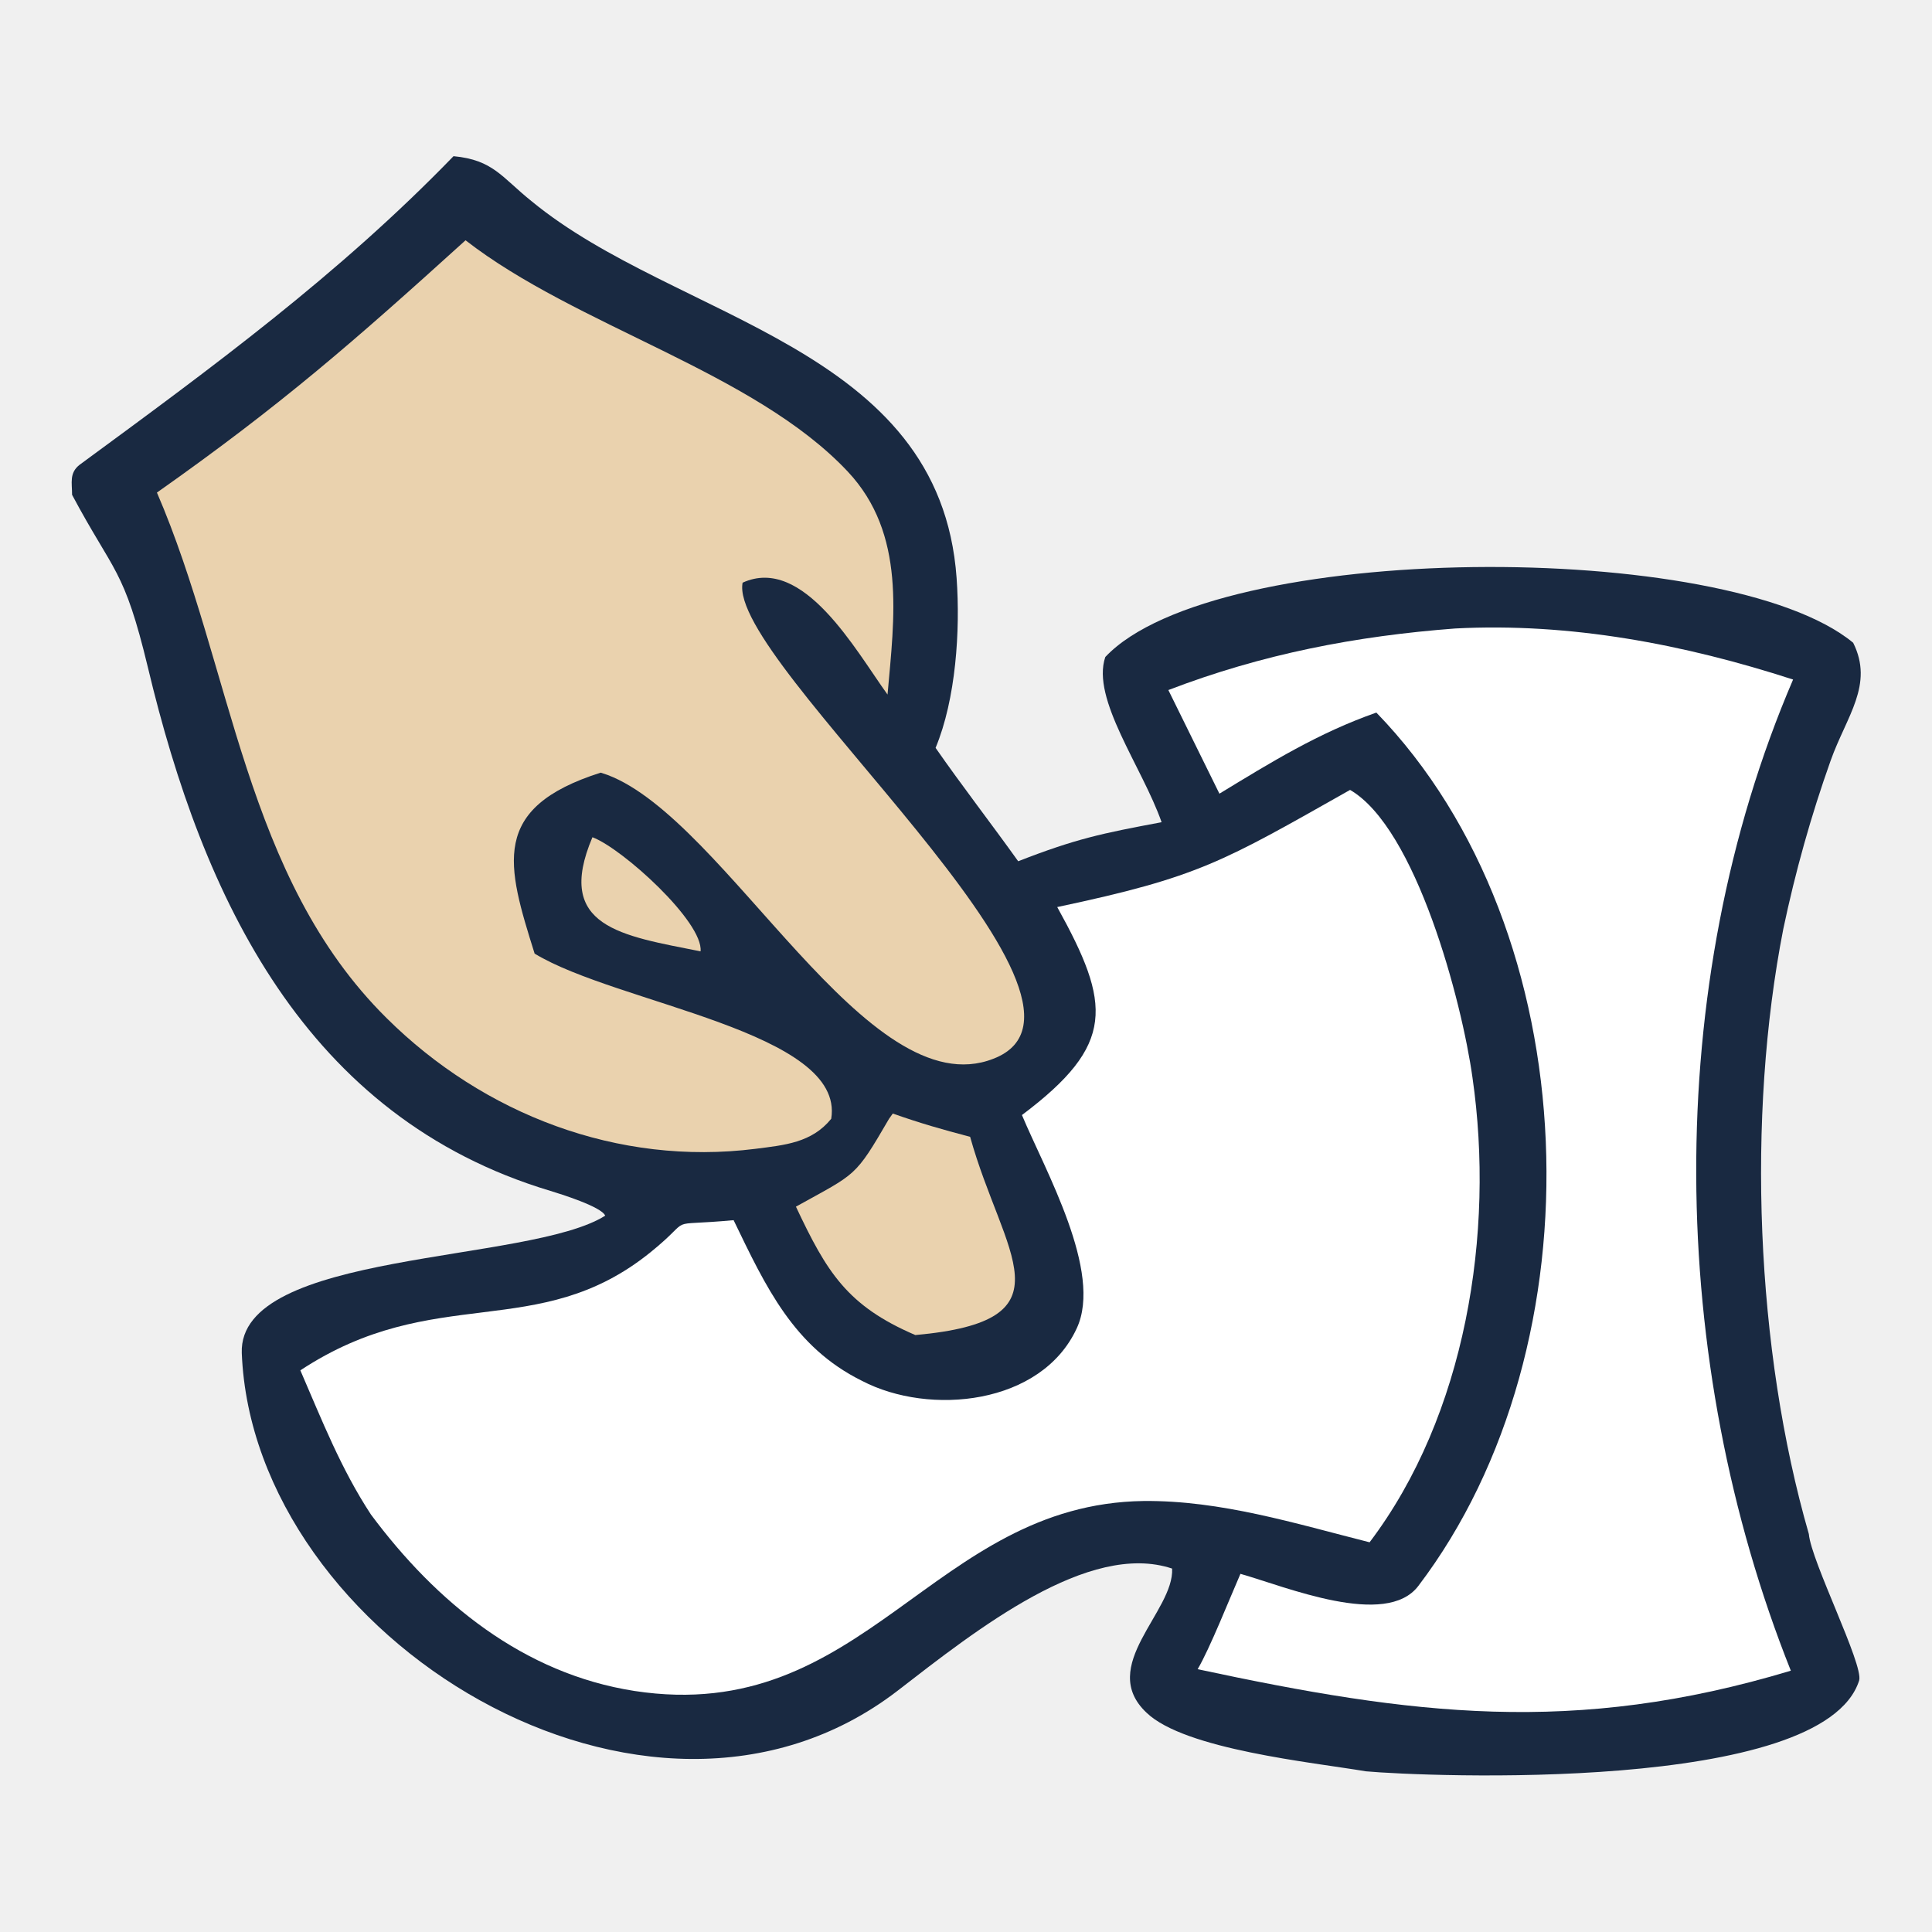
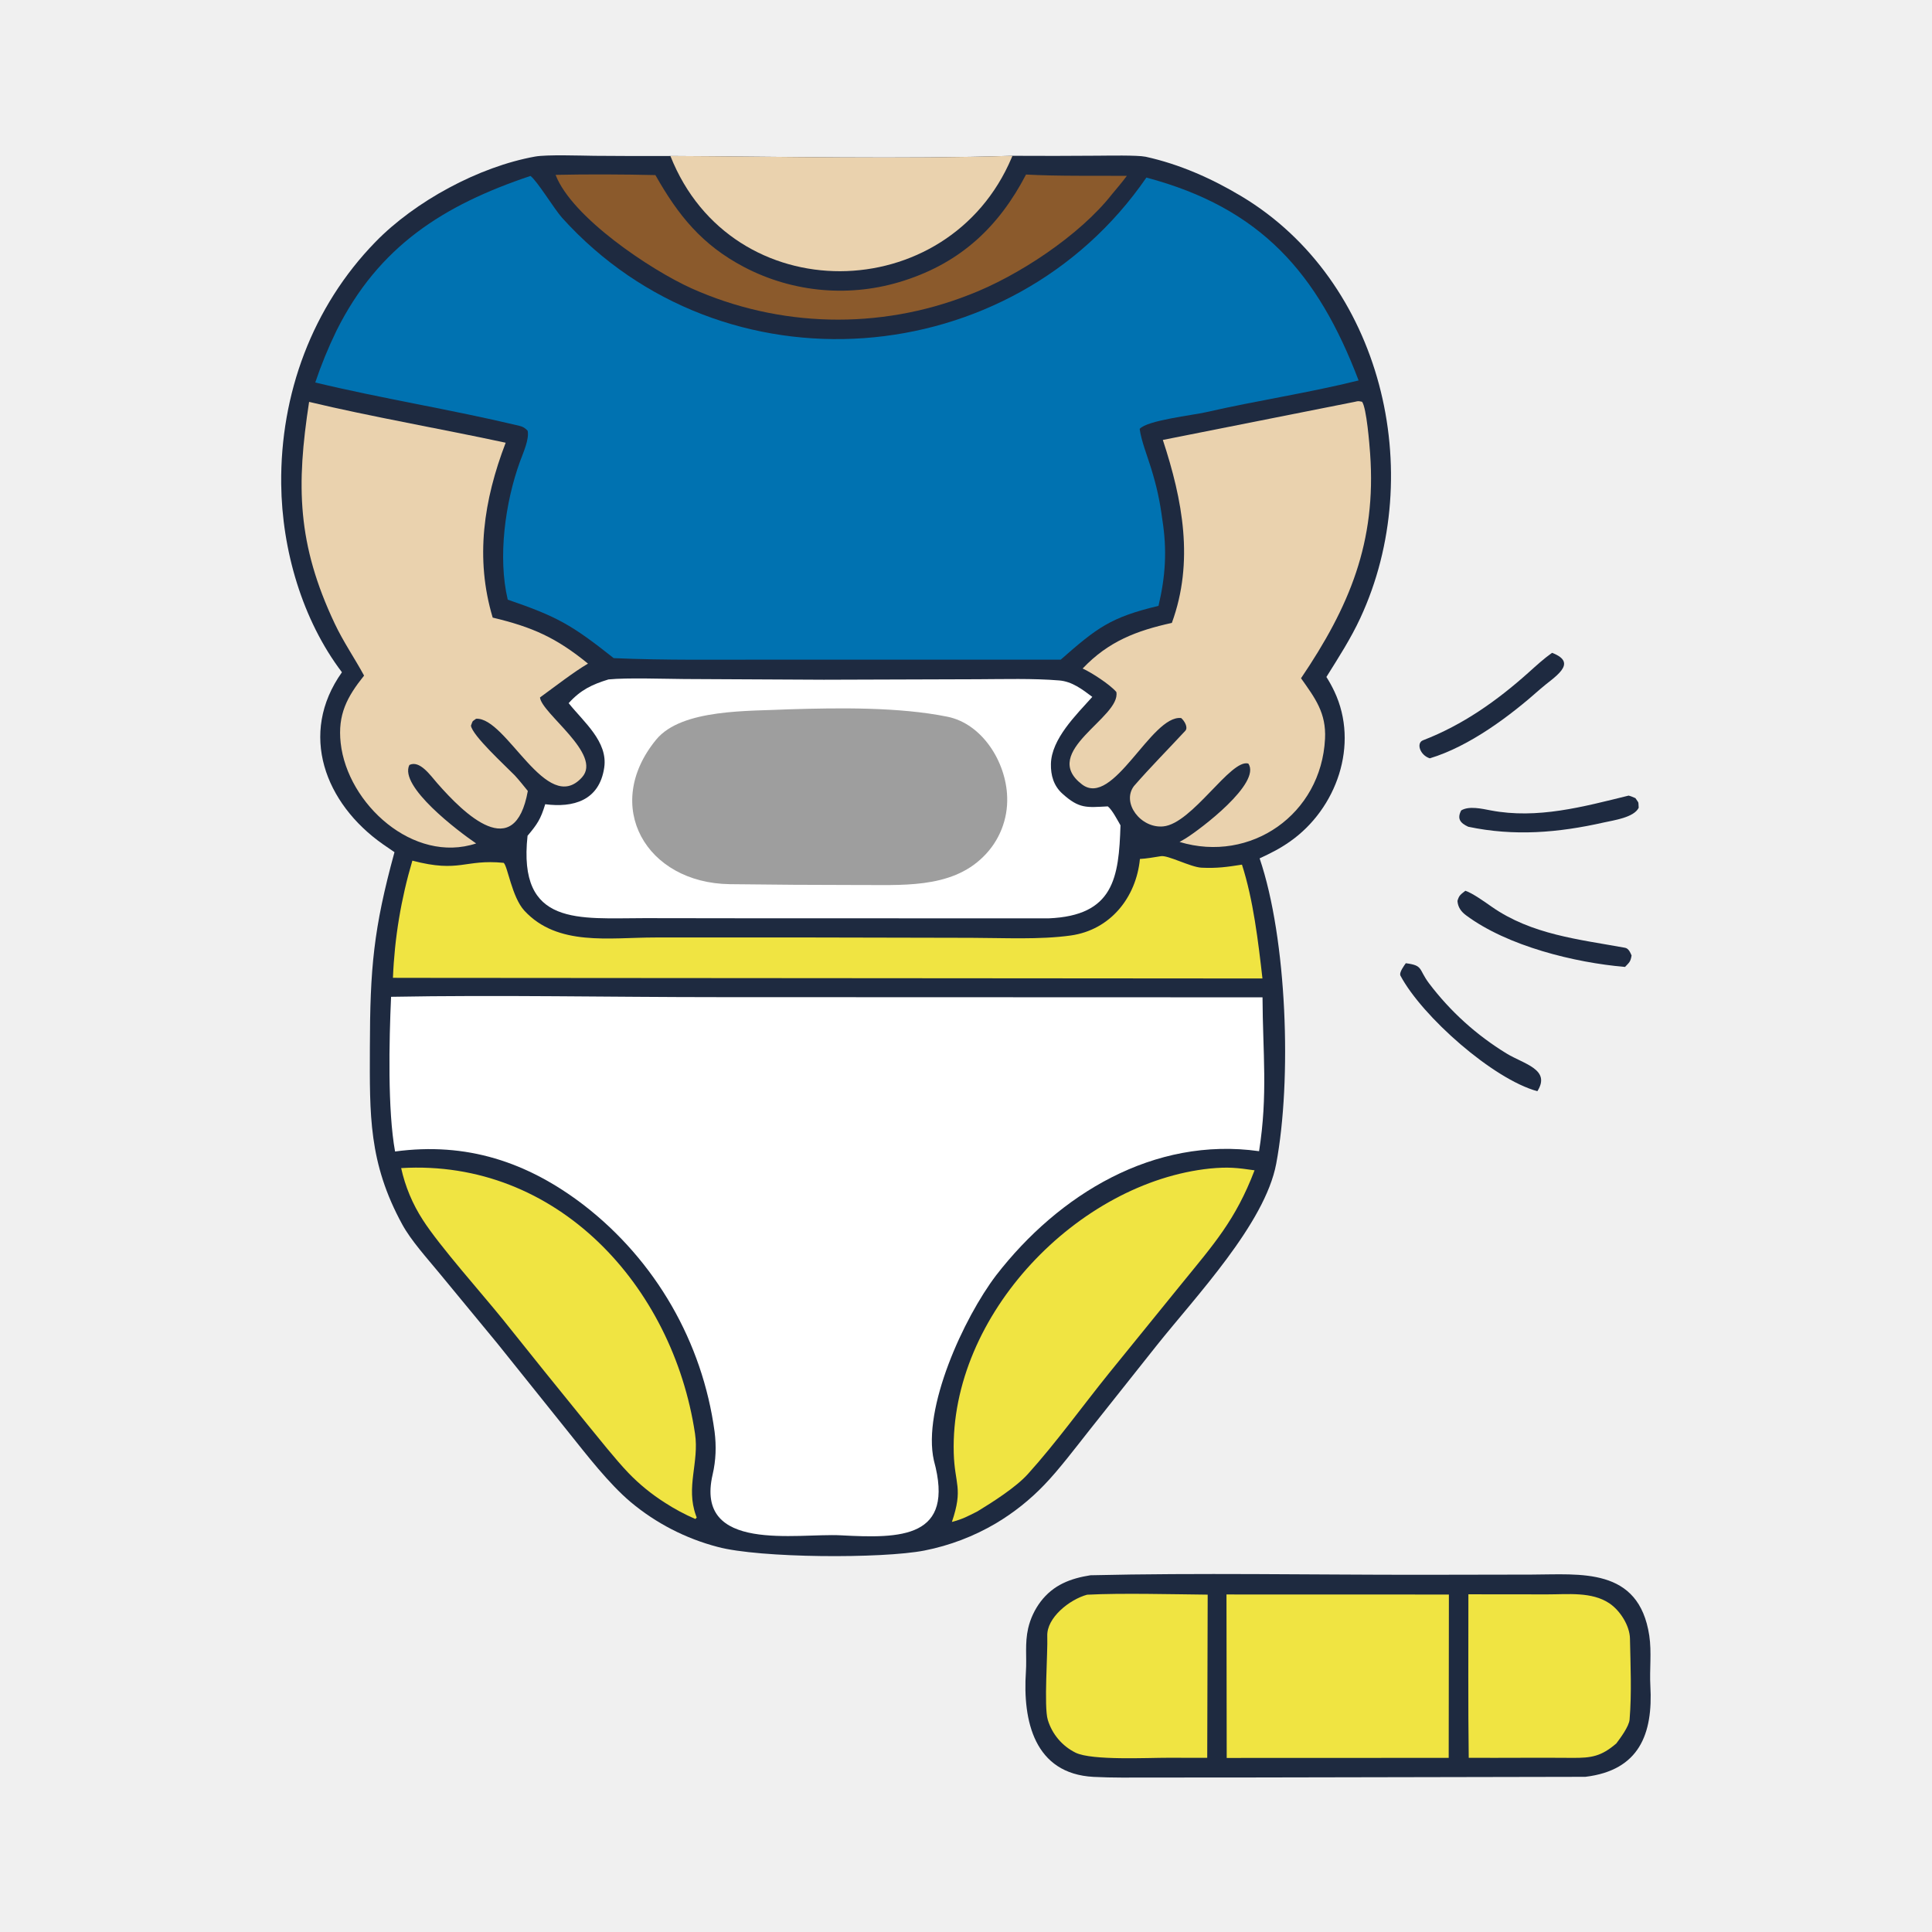
- <svg xmlns="http://www.w3.org/2000/svg" viewBox="1333.8 444.7 257.3 257.3">
-   <path fill="#192941" d="M 1394.2 465.5 C 1399.5 466.0 1400.6 468.3 1404.6 471.5 C 1423.9 487.4 1459.0 490.7 1461.2 521.7 C 1461.7 528.7 1461.1 537.8 1458.4 544.3 C 1461.8 549.2 1465.9 554.5 1469.4 559.4 C 1477.1 556.4 1480.5 555.7 1488.5 554.2 C 1485.9 546.8 1479.1 537.8 1481 532.2 C 1495.6 516.7 1563.8 516.4 1580.6 530.3 C 1583.4 535.9 1579.7 540.1 1577.6 546.0 C 1575 553.3 1572.9 560.8 1571.3 568.4 C 1566.4 593.4 1567.6 624.4 1574.7 649.0 C 1575.0 652.6 1582.0 666.4 1581.4 668.5 C 1576.6 683.6 1523.4 681.3 1515.7 680.6 C 1508.6 679.4 1491.6 677.7 1486.5 672.8 C 1479.9 666.6 1490.2 659.3 1489.9 653.6 C 1478.8 649.9 1463.9 661.7 1453.3 669.9 C 1420.1 695.4 1367.5 662.8 1366.0 624.9 C 1365.5 611.2 1404.3 613.0 1414.4 606.6 C 1413.9 605.4 1408.4 603.7 1407.1 603.3 C 1374.4 593.5 1360.8 564.2 1353.5 533.6 C 1350.3 520.3 1349.0 521.1 1343.4 510.6 C 1343.4 509 1343.0 507.7 1344.4 506.6 C 1362.1 493.6 1378.9 481.3 1394.2 465.5 z" />
-   <path fill="#FFFFFF" d="M 1513.6 549.9 C 1522.4 555.0 1528.5 578.1 1529.9 588.2 C 1532.9 608.9 1529.0 633.2 1516.2 650.1 C 1506.3 647.6 1496.4 644.5 1486.1 644.6 C 1457.9 645.0 1449.0 674.6 1418.3 669.9 C 1403.5 667.6 1391.9 658.1 1383.2 646.4 C 1379.2 640.3 1376.7 633.9 1373.8 627.2 C 1391.7 615.4 1405.4 623.6 1420.4 611.5 C 1426.6 606.5 1421.8 608.1 1431.5 607.2 C 1435.8 616.1 1439.5 624.1 1448.6 628.6 C 1457.6 633.3 1472.5 631.8 1477.2 621.6 C 1480.7 614.1 1473.0 600.6 1469.9 593.2 C 1482.4 583.8 1481.8 578.5 1474.6 565.5 C 1493.5 561.5 1496.6 559.5 1513.6 549.9 z" />
-   <path fill="#EAD2AE" d="M 1395.8 476.7 C 1410.6 488.2 1434.2 494.2 1446.7 507.5 C 1454.5 515.8 1452.9 527.0 1452.0 537.2 C 1447.8 531.4 1440.8 518.6 1432.7 522.3 C 1430.6 532.9 1485.3 578.3 1466.1 585.7 C 1449.3 592.3 1430.6 553.9 1414.7 547.9 L 1413.8 547.6 C 1399.0 552.3 1401.3 559.9 1405.0 571.7 C 1416.0 578.4 1446.4 582.1 1444.5 593.7 C 1441.9 596.9 1438.3 597.2 1434.4 597.7 C 1416.1 600.0 1398.2 593.1 1385.3 580.3 C 1366.3 561.5 1364.8 533.7 1354.7 510.3 C 1371.3 498.6 1380.9 490.2 1395.8 476.7 z" />
-   <path fill="#FFFFFF" d="M 1527.6 528.4 C 1542.9 527.6 1558.1 530.5 1572.6 535.2 C 1555.0 576.2 1555.9 626.1 1572.3 667.2 C 1543.4 675.9 1521.8 673.1 1493.3 667.0 C 1494.9 664.3 1497.6 657.5 1499.0 654.3 C 1505.0 656.0 1518.4 661.6 1522.7 655.9 C 1547.1 623.8 1545.4 568.8 1517.1 539.6 C 1509.4 542.3 1503.1 546.2 1496.2 550.4 L 1489.4 536.6 C 1501.9 531.8 1514.4 529.4 1527.6 528.4 z" />
-   <path fill="#EAD2AE" d="M 1452.7 593.0 C 1456.4 594.3 1459.2 595.1 1463.0 596.1 C 1467.4 611.9 1476.9 620.6 1455.7 622.5 C 1446.6 618.6 1443.9 614.1 1439.8 605.4 C 1447.9 600.9 1447.6 601.6 1452.2 593.7 L 1452.7 593.0 z" />
-   <path fill="#EAD2AE" d="M 1412.7 556.2 C 1416.7 557.7 1427.5 567.5 1427.1 571.4 C 1416.6 569.3 1407.6 568.2 1412.7 556.2 z" />
+ <svg xmlns="http://www.w3.org/2000/svg" viewBox="436.43 475.43 1182.14 1182.14">
+   <path fill="#1E2A40" d="M846.631 570.868c67.851.325 141.843 2.006 209.299-.11q26.1.158 52.2-.06c5.92-.018 24.14-.417 29.26.633 20.81 4.561 40.57 13.349 58.75 24.261 86 51.629 113.9 169.039 72.66 257.941-5.91 12.749-13.33 24.198-20.78 36.117a77 77 0 0 1 4.88 8.855c15.34 32.493 1.38 71.837-27.16 91.835-6.3 4.418-11.57 7.033-18.58 10.3 16.8 49.46 19.79 135.54 10.15 186.86-6.88 36.64-49.4 81.39-73.09 111.13l-41.06 51.71c-8.24 10.4-18.69 24.24-27.69 33.57-8.77 9.17-18.74 17.1-29.63 23.59a138.8 138.8 0 0 1-43.81 16.67c-25.821 5.03-100.833 4.69-126.488-2.23a136.7 136.7 0 0 1-53.267-27.48c-13.428-11.35-26.762-28.7-37.909-42.6l-43.679-54.49-35.69-43.26c-7.265-8.83-17.01-19.55-22.423-29.45-20.734-37.91-19.912-67.42-19.828-107.98.101-48.87 2.206-72.89 15.059-119.832a490 490 0 0 1-7.137-4.905c-35.277-24.789-51.797-67.485-25.015-105.172-24.283-32.006-36.729-74.904-37.16-115.157-.587-54.981 18.896-108.346 57.682-148.168 24.196-24.842 63.159-46.017 97.691-52.223 7.137-1.283 27.874-.556 36.315-.458q23.225.205 46.45.103" />
+   <path fill="#EAD2AE" d="M846.631 570.868c67.851.325 141.843 2.006 209.299-.11l-.5 1.195c-38.8 91.68-171.255 93.809-208.799-1.085" />
+   <path fill="#0072B1" d="M760.99 583.086c3.974 2.757 14.656 20.385 19.349 25.588 98.439 109.133 274.951 95.478 357.541-24.598 70.06 18.649 104.88 58.505 129.85 124.14-30.54 7.618-62.7 12.384-93.4 19.438-8.04 1.848-36.05 4.952-40.57 10.226.95 7.119 4.7 16.626 6.93 23.825 3.54 11.456 5.41 20.05 6.97 31.854 2.92 18.568 1.9 34.455-2.37 52.573-29.42 7.067-37.48 13.31-59.85 32.939l-177.281-.024c-31.313-.02-65.041.481-96.218-.923-25.84-20.479-34.557-25.392-64.835-35.778-6.186-25.883-1.571-59.644 7.518-84.59 1.882-5.166 5.754-13.541 4.656-18.768-1.669-1.825-3.025-2.531-5.42-3.103-41.091-9.81-83.531-16.553-124.531-26.415a267 267 0 0 1 12.937-31.599c25.801-51.879 65.732-77.015 118.724-94.785" />
+   <path fill="#FFFFFF" d="M675.721 1085.35c65.224-1.22 135.009.22 200.661.21l332.548.11c.15 33.99 3.36 59.42-2.11 94.14-64.37-9.06-122.52 26.41-160.84 75.89-19.85 26.08-45.34 81.49-38.12 113.41 13.09 47.7-20.235 47.71-56.922 45.74-26.716-1.43-89.667 11.05-78.469-37.19 2.045-8.81 2.305-17.44 1.196-26.23a211 211 0 0 0-79.907-138.55c-34.757-26.66-72.069-38.75-115.601-32.88-4.591-25.44-3.655-67.7-2.436-94.65M808.74 891.158c11.438-1.136 34.051-.339 46.325-.25l85.445.432 94-.297c16.17-.058 33.98-.586 50.04.731 7.87.646 14.13 5.465 20.23 10.065-9.97 11.123-24.99 25.739-25.32 41.015-.15 7.032 1.72 13.39 6.96 18.143 10.45 9.479 14.93 8.47 27.85 7.838 2.72 2.171 5.85 8.312 7.76 11.588-1 32.087-4.09 55.307-44.07 56.927l-187.445-.05-59.705-.08c-40.041-.02-77.658 5.44-71.586-50.4 6.077-7.235 8.027-10.212 10.812-19.305 16.966 2.204 33.129-2.036 36.112-22.476 2.313-15.851-12.597-27.862-21.778-39.372 7.385-8.151 14.295-11.4 24.37-14.509" />
+   <path fill="#9E9E9E" d="M919.517 909.429c30.15-.909 66.921-1.471 96.613 4.539 21.3 4.312 35.91 27.655 36.56 49.123a48.65 48.65 0 0 1-14.51 36.448c-20.11 20.101-51.063 17.221-77.93 17.401-25.368-.02-51.223-.17-77.258-.51-51.336-.69-78.343-47.863-45.095-88.41 15.684-19.129 57.223-17.345 81.62-18.591" />
+   <path fill="#EAD2AE" d="M1265.4 721.295c2.29-.542 2.13-.496 4.45-.034 2.75 3.766 4.54 26.289 4.92 31.645 3.91 54.307-12.7 93.788-42.28 137.53 8.66 12.213 15.48 21.24 14.69 37.016-2.29 46.289-45.57 76.278-89 63.144a88 88 0 0 0 3.59-2.085c9.19-5.669 46.55-33.921 38.49-45.878-10.75-3.126-34.25 36.727-52.04 38.449-13.76 1.333-25.69-14.334-17.98-24.654 10.14-11.645 20.95-22.51 31.43-33.827 1.92-2.071-.57-6.192-2.53-7.818-18.3-2.008-41.51 55.237-60.67 40.604-26.24-20.048 24-40.911 21.02-56.546-3.78-4.481-15.12-11.89-20.62-14.354 15.77-16.656 33.06-23.171 54.59-27.918 13.71-37.539 6.58-75.187-5.52-111.954zm-639.836.039c37.69 9.033 81.687 16.661 120.274 24.989-13.436 35.011-18.846 70.663-7.941 107.006 24.238 5.755 38.921 12.31 58.311 28.151-8.529 4.961-20.995 14.617-29.381 20.711 1.093 9.877 38.385 34.797 25.73 48.857-21.651 24.058-46.124-36.924-64.816-35.84-2.843 2.144-1.789.814-3.15 4.231.875 6.068 20.691 24.189 26.767 30.39 2.758 2.966 5.448 6.418 8.034 9.573-8.024 44.418-38.894 14.142-55.526-4.863-4.085-4.667-10.604-14.15-16.935-11.056-6.582 13.059 30.021 40.695 40.837 48.027-38.294 12.66-78.77-24.145-82.884-61.458-1.927-17.485 3.955-28.283 14.317-41.242-5.792-10.67-12.622-20.519-17.942-31.769-23.059-48.768-23.59-84.477-15.695-135.707" />
+   <path fill="#F0E442" d="M1146.6 999.33c4.15-.94 18.33 6.72 25.04 7.02 9.44.43 15.45-.41 24.71-1.87 6.95 21.47 9.99 47.31 12.54 69.66l-518.858-.38-13.17-.03a292.6 292.6 0 0 1 11.884-71.69c29.157 7.64 31.729-1.02 55.843 1.34 2.424 1.76 5.003 20.97 12.73 29.31 20.309 21.93 51.88 16.37 80.049 16.36l92.533-.01 101.029.22c19.35.04 41.82 1.22 60.69-1.43 24.24-3.41 40.01-23.29 42.3-46.83 4.02-.18 8.66-1.046 12.68-1.67m30.26 191.08c10.94-1.03 16.38-.49 27.2 1.1-11.63 30.44-24.82 45.05-44.96 69.82l-44.09 54.32c-16.33 20.25-32.37 42.57-49.69 61.76-7.31 8.1-21.58 17.17-30.8 22.78-6.24 3.15-8.88 4.66-15.65 6.48 7.07-20.77 1.67-22.97 1.13-42.13-2.39-84.84 76.4-165.78 156.86-174.13m-494.974-.25c95.22-5.7 166.23 71.89 179.806 162.48 2.649 17.67-5.782 32.58.582 50.11l.461 1.24-.849.87a125 125 0 0 1-18.604-9.96 121 121 0 0 1-22.272-18.15c-8.206-8.59-17.85-20.87-25.567-30.26a8053 8053 0 0 1-51.408-63.82c-12.766-15.8-38.713-44.89-48.898-60.82a96.4 96.4 0 0 1-13.251-31.69" />
+   <path fill="#8B5A2C" d="M1064.23 582.221c19.12 1.078 42.26.656 61.69.812-2.82 3.832-6.05 7.576-9.1 11.249-19.7 25.16-57.67 50.231-87.6 61.614a219.4 219.4 0 0 1-169.641-4.021c-24.954-11.238-73.242-43.449-83.201-69.45 19.264-.426 41.855-.331 61.079.134 13.913 24.617 28.508 42.734 54.166 56.215a126.7 126.7 0 0 0 98.072 8.325c34.635-11.119 57.945-32.975 74.535-64.878" />
+   <path fill="#1E2A40" d="M1103.66 1439.29c65.54-1.54 135.9-.26 201.69-.29l68.09-.12c29.83-.04 65.79-4.83 72.14 37.34 1.53 10.19.1 20.79.66 30.74 1.67 29.42-6.75 51.69-39.75 55.66l-203.85.4-62.54.04c-11.56 0-22.95.2-34.51-.4-36.35-1.9-43.45-34.31-41.43-64.42.6-8.92-.75-17.11 1.37-26.49a43.5 43.5 0 0 1 7.6-16.28c7.84-10.32 18.3-14.24 30.53-16.18" />
+   <path fill="#F0E442" d="m1186.88 1451.04 136.09.04-.12 99.94-135.83.05zm148.02-.1 48.17.05c12.68.02 27.28-1.76 38.09 5.46 6.52 4.36 12.44 13.61 12.6 21.55.33 16.38 1.13 33.33-.23 49.59-.35 4.23-5.65 11.31-8.09 14.58-9.19 7.94-15.22 8.95-26.94 8.85-21.11-.19-42.27.08-63.39-.04-.45-33.11-.16-66.88-.21-100.04m-233.31.25c20.85-1.08 52.49-.25 73.79-.04l-.28 99.85-23.6-.04c-12.7-.04-46.86 1.78-56.94-3.1a33.12 33.12 0 0 1-17.02-20.11c-2.46-8.02.08-41.33-.31-51.25-.44-11.24 13.63-22.39 24.36-25.31" />
+   <path fill="#1E2A40" d="M1333.04 1020.47c4.36 1.38 12.2 7.04 16.11 9.77 24.49 17.08 53.22 19.93 81.61 25.11 2.21.41 3.23 2.97 3.99 4.71-.65 3.87-1.33 4.21-4.01 7.01-30.68-2.59-71.99-12.73-97.32-31.63-3.01-2.24-4.93-4.93-5.21-8.76.99-3.53 1.98-3.91 4.83-6.21m-36.44 44.33c10.83 1.39 7.62 3.48 14.2 12.28a171.4 171.4 0 0 0 47.47 42.97c10.55 6.45 27.3 9.68 18.83 23.07-27.14-7.41-70.42-45.68-83.74-70.65-1.05-1.98 2.32-6.32 3.24-7.67m136.33-102.563c1.6.382 2.64.919 4.17 1.549 2.34 3.537 1.68 1.65 2.01 5.887-2.91 6.005-15.35 7.66-21.37 9.018-27.91 6.295-54.79 8.536-82.94 2.606-4.89-2.281-6.95-4.874-4.32-9.977 4.74-2.908 12.61-1.067 18.09-.025 28.53 5.431 56.49-2.198 84.36-9.058m-46.84-87.362c16.75 6.402.78 15.046-7.08 22.047-18.77 16.711-43.4 35.165-67.71 42.506-6.08-1.917-8.43-9.39-4.18-11.027 24.42-9.421 45.33-24.222 64.74-41.602 4.66-4.178 9.13-8.294 14.23-11.924" />
</svg>
